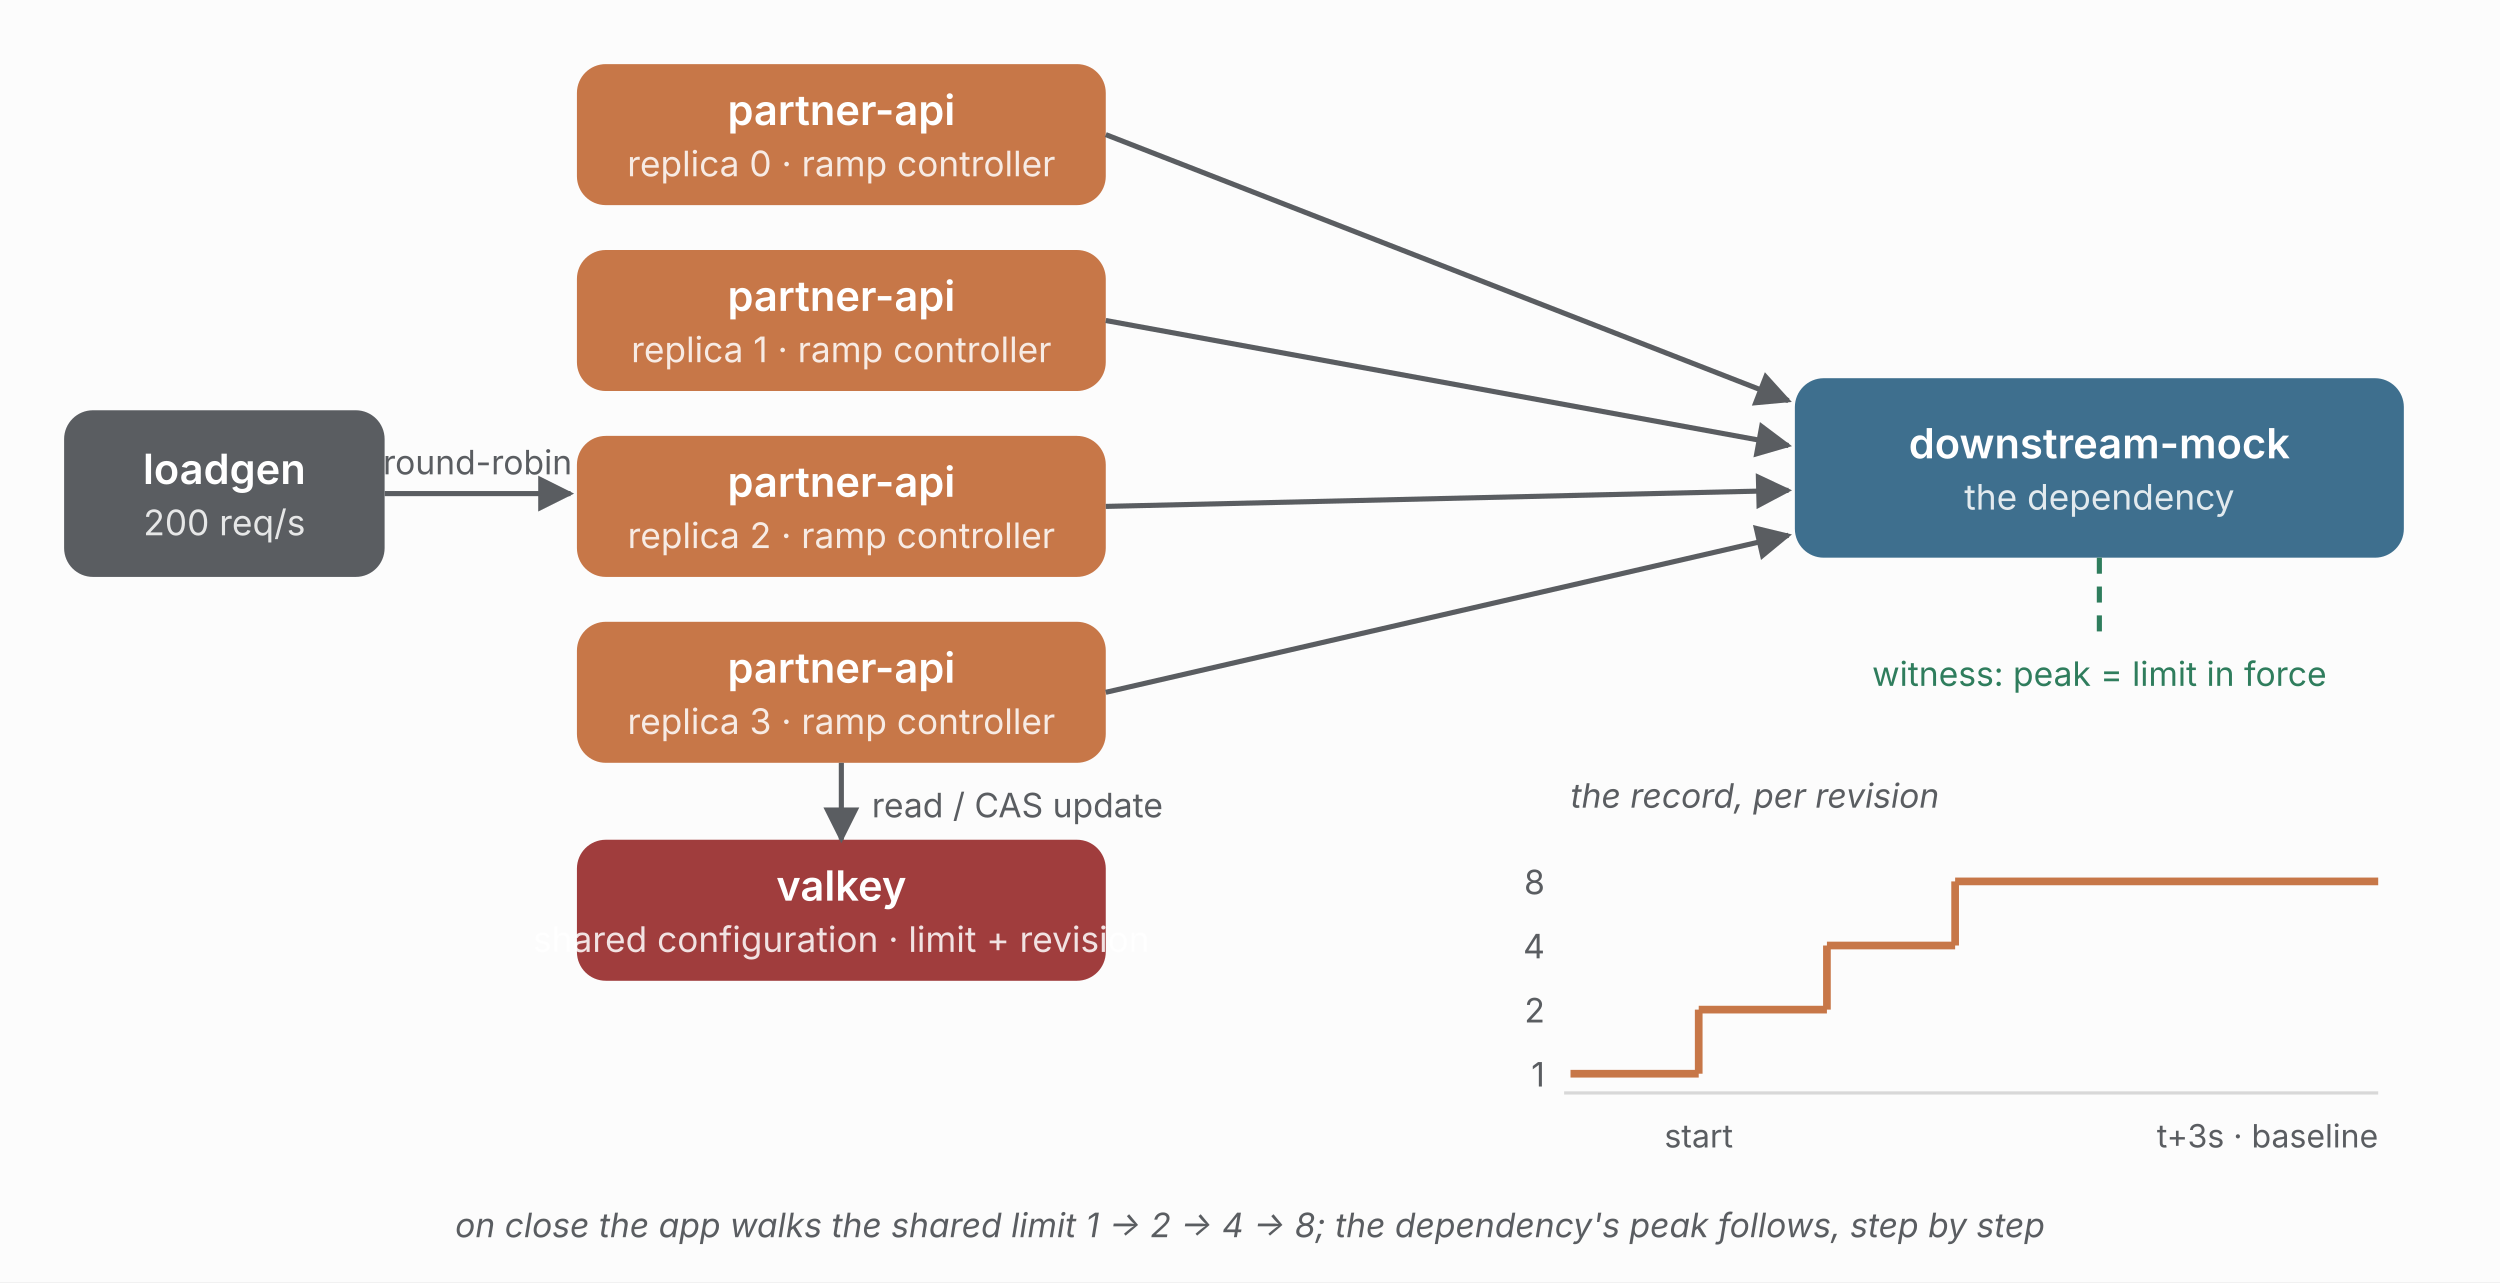
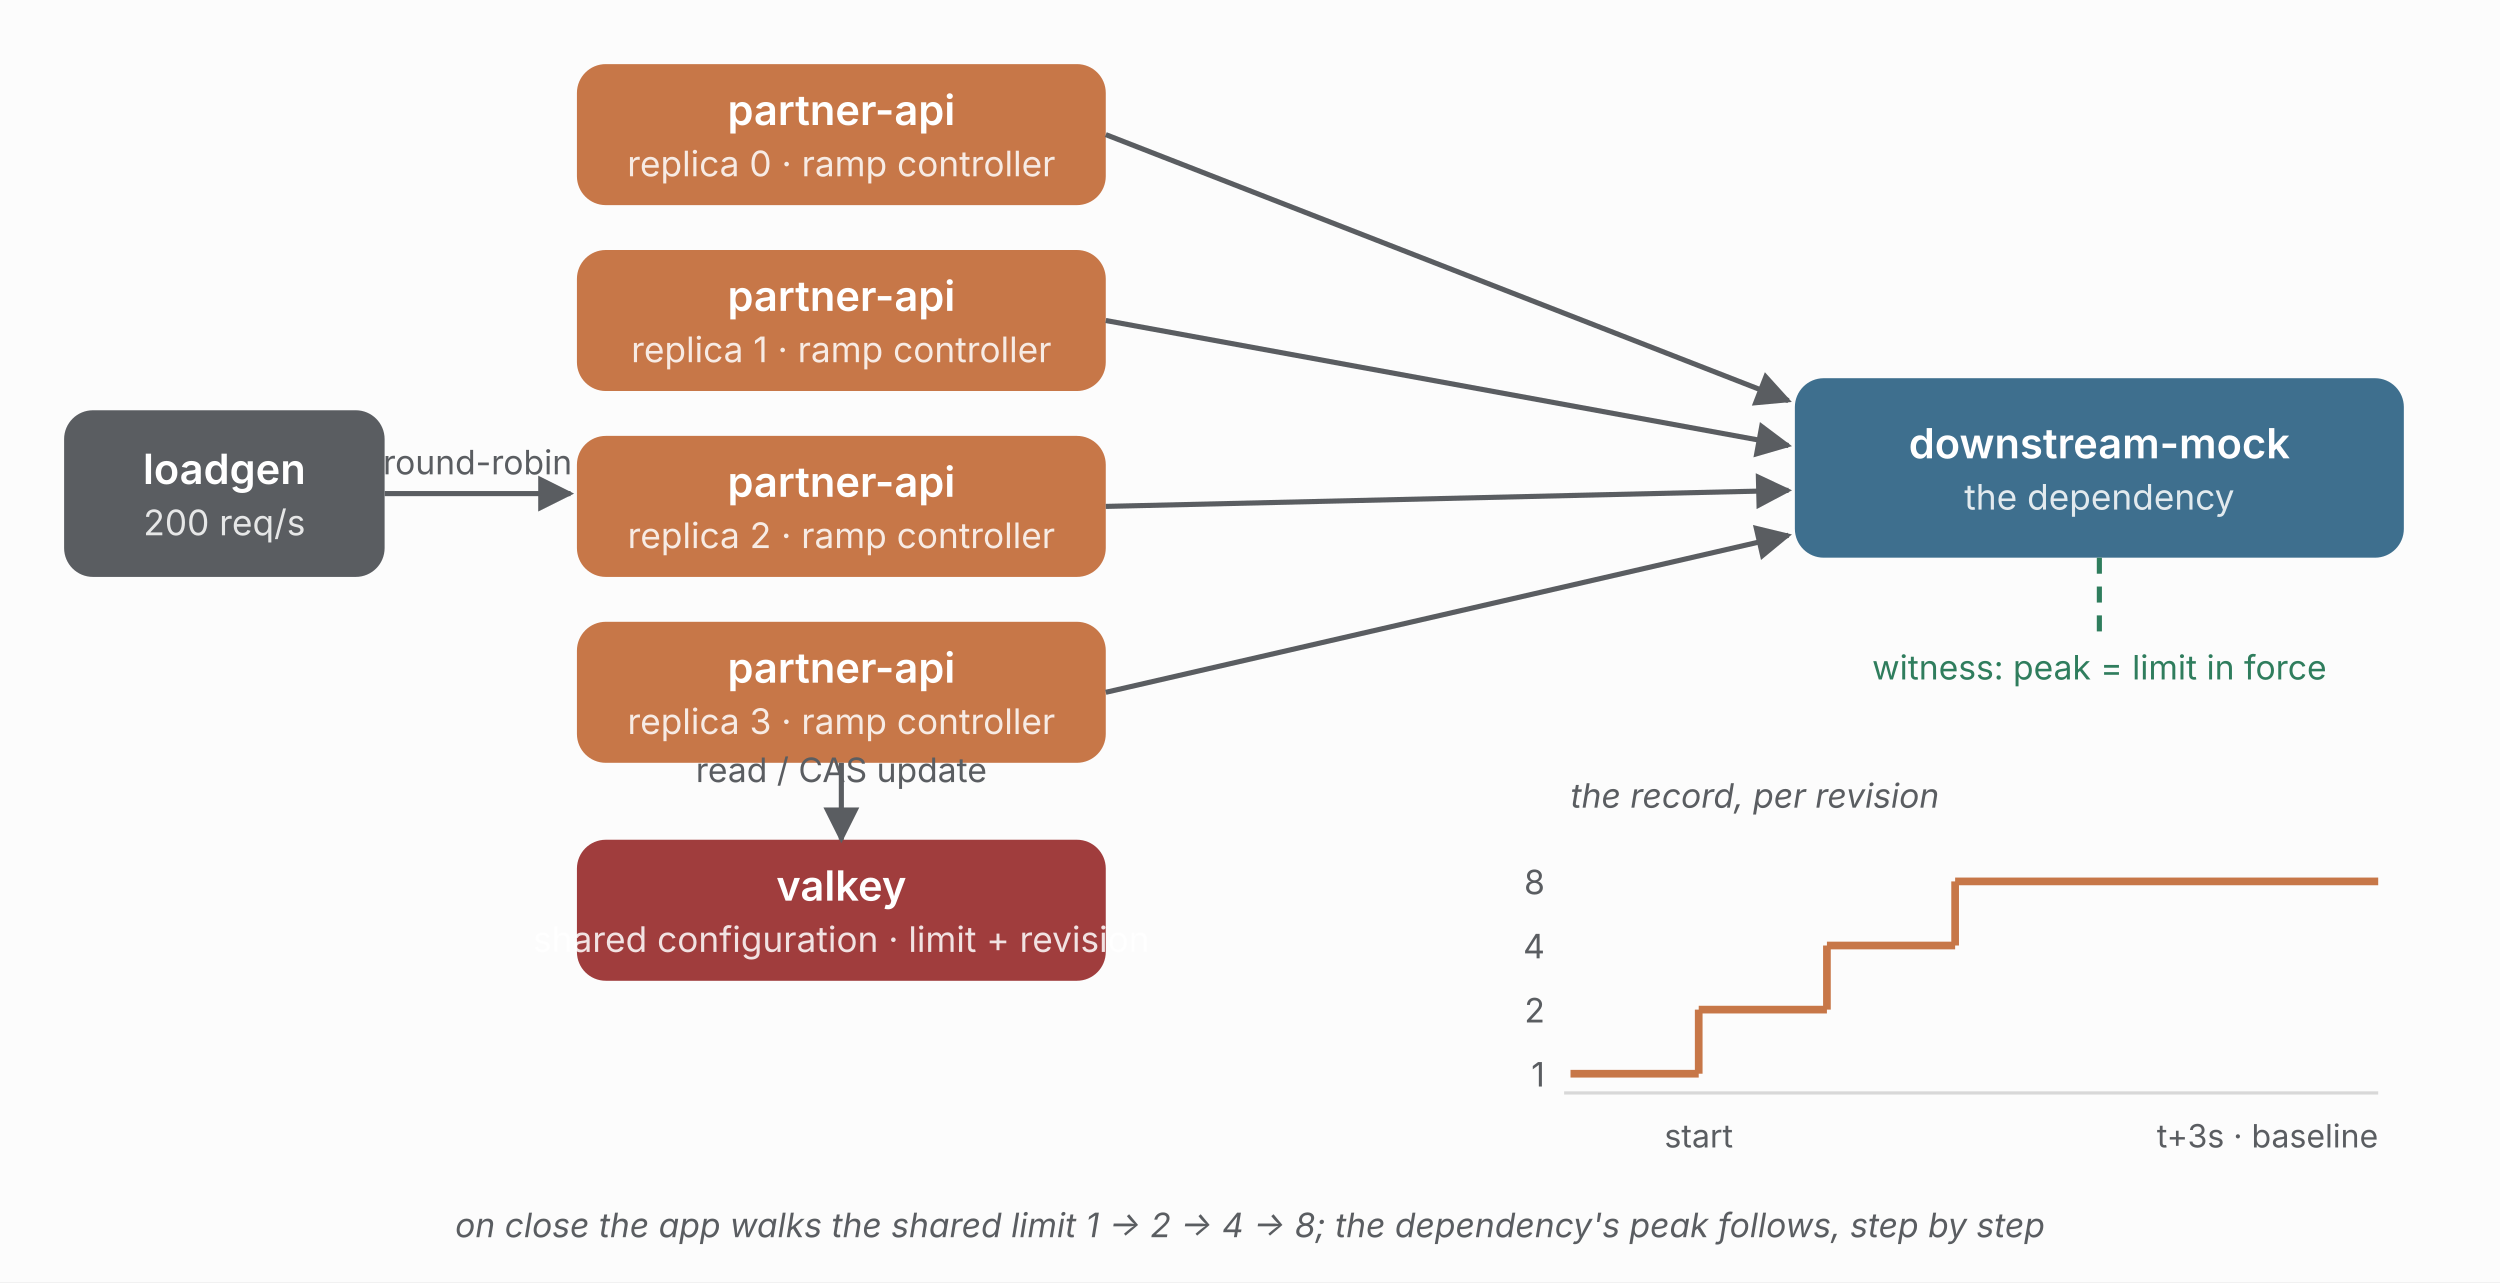
<svg xmlns="http://www.w3.org/2000/svg" viewBox="0 0 780 400" width="780" height="400" font-family="system-ui, -apple-system, 'Segoe UI', sans-serif" role="img">
  <rect width="780" height="400" fill="#fcfcfc" />
  <defs>
    <marker id="arrowhead" viewBox="0 0 10 10" refX="9" refY="5" markerWidth="7" markerHeight="7" orient="auto-start-reverse">
      <path d="M0 0 L10 5 L0 10 z" fill="#5a5d61" />
    </marker>
  </defs>
  <rect x="180" y="20" width="165" height="44" rx="9" fill="#c77748" />
-   <text x="262.5" y="39" text-anchor="middle" fill="#fff" font-size="13" font-weight="600">partner-api</text>
-   <text x="262.5" y="55" text-anchor="middle" fill="#fff" font-size="11" opacity="0.85">replica 0 · ramp controller</text>
+   <text x="262.5" y="39" text-anchor="middle" fill="#fff" font-size="13" font-weight="600" font-family="system-ui, -apple-system, 'Segoe UI', sans-serif">partner-api</text>
+   <text x="262.5" y="55" text-anchor="middle" fill="#fff" font-size="11" opacity="0.85" font-family="system-ui, -apple-system, 'Segoe UI', sans-serif">replica 0 · ramp controller</text>
  <rect x="180" y="78" width="165" height="44" rx="9" fill="#c77748" />
-   <text x="262.5" y="97" text-anchor="middle" fill="#fff" font-size="13" font-weight="600">partner-api</text>
-   <text x="262.5" y="113" text-anchor="middle" fill="#fff" font-size="11" opacity="0.85">replica 1 · ramp controller</text>
+   <text x="262.5" y="97" text-anchor="middle" fill="#fff" font-size="13" font-weight="600" font-family="system-ui, -apple-system, 'Segoe UI', sans-serif">partner-api</text>
+   <text x="262.5" y="113" text-anchor="middle" fill="#fff" font-size="11" opacity="0.85" font-family="system-ui, -apple-system, 'Segoe UI', sans-serif">replica 1 · ramp controller</text>
  <rect x="180" y="136" width="165" height="44" rx="9" fill="#c77748" />
-   <text x="262.5" y="155" text-anchor="middle" fill="#fff" font-size="13" font-weight="600">partner-api</text>
-   <text x="262.5" y="171" text-anchor="middle" fill="#fff" font-size="11" opacity="0.85">replica 2 · ramp controller</text>
+   <text x="262.5" y="155" text-anchor="middle" fill="#fff" font-size="13" font-weight="600" font-family="system-ui, -apple-system, 'Segoe UI', sans-serif">partner-api</text>
+   <text x="262.5" y="171" text-anchor="middle" fill="#fff" font-size="11" opacity="0.85" font-family="system-ui, -apple-system, 'Segoe UI', sans-serif">replica 2 · ramp controller</text>
  <rect x="180" y="194" width="165" height="44" rx="9" fill="#c77748" />
-   <text x="262.5" y="213" text-anchor="middle" fill="#fff" font-size="13" font-weight="600">partner-api</text>
-   <text x="262.5" y="229" text-anchor="middle" fill="#fff" font-size="11" opacity="0.85">replica 3 · ramp controller</text>
+   <text x="262.5" y="213" text-anchor="middle" fill="#fff" font-size="13" font-weight="600" font-family="system-ui, -apple-system, 'Segoe UI', sans-serif">partner-api</text>
+   <text x="262.5" y="229" text-anchor="middle" fill="#fff" font-size="11" opacity="0.85" font-family="system-ui, -apple-system, 'Segoe UI', sans-serif">replica 3 · ramp controller</text>
  <rect x="20" y="128" width="100" height="52" rx="9" fill="#5a5d61" />
-   <text x="70" y="151" text-anchor="middle" fill="#fff" font-size="13" font-weight="600">loadgen</text>
-   <text x="70" y="167" text-anchor="middle" fill="#fff" font-size="11" opacity="0.85">200 req/s</text>
+   <text x="70" y="151" text-anchor="middle" fill="#fff" font-size="13" font-weight="600" font-family="system-ui, -apple-system, 'Segoe UI', sans-serif">loadgen</text>
+   <text x="70" y="167" text-anchor="middle" fill="#fff" font-size="11" opacity="0.85" font-family="system-ui, -apple-system, 'Segoe UI', sans-serif">200 req/s</text>
  <line x1="120" y1="154" x2="178" y2="154" stroke="#5a5d61" stroke-width="1.6" marker-end="url(#arrowhead)" />
-   <text x="149" y="148" text-anchor="middle" fill="#5a5d61" font-size="10.5">round-robin</text>
+   <text x="149" y="148" text-anchor="middle" fill="#5a5d61" font-size="10.5" font-family="system-ui, -apple-system, 'Segoe UI', sans-serif">round-robin</text>
  <rect x="560" y="118" width="190" height="56" rx="9" fill="#3e6f8e" />
-   <text x="655" y="143" text-anchor="middle" fill="#fff" font-size="13" font-weight="600">downstream-mock</text>
-   <text x="655" y="159" text-anchor="middle" fill="#fff" font-size="11" opacity="0.85">the dependency</text>
+   <text x="655" y="143" text-anchor="middle" fill="#fff" font-size="13" font-weight="600" font-family="system-ui, -apple-system, 'Segoe UI', sans-serif">downstream-mock</text>
+   <text x="655" y="159" text-anchor="middle" fill="#fff" font-size="11" opacity="0.85" font-family="system-ui, -apple-system, 'Segoe UI', sans-serif">the dependency</text>
  <line x1="345" y1="42" x2="558" y2="125" stroke="#5a5d61" stroke-width="1.6" marker-end="url(#arrowhead)" />
  <line x1="345" y1="100" x2="558" y2="139" stroke="#5a5d61" stroke-width="1.6" marker-end="url(#arrowhead)" />
  <line x1="345" y1="158" x2="558" y2="153" stroke="#5a5d61" stroke-width="1.6" marker-end="url(#arrowhead)" />
  <line x1="345" y1="216" x2="558" y2="167" stroke="#5a5d61" stroke-width="1.6" marker-end="url(#arrowhead)" />
  <rect x="180" y="262" width="165" height="44" rx="9" fill="#a03d3d" />
-   <text x="262.5" y="281" text-anchor="middle" fill="#fff" font-size="13" font-weight="600">valkey</text>
-   <text x="262.5" y="297" text-anchor="middle" fill="#fff" font-size="11" opacity="0.85">shared configuration · limit + revision</text>
+   <text x="262.5" y="281" text-anchor="middle" fill="#fff" font-size="13" font-weight="600" font-family="system-ui, -apple-system, 'Segoe UI', sans-serif">valkey</text>
+   <text x="262.5" y="297" text-anchor="middle" fill="#fff" font-size="11" opacity="0.85" font-family="system-ui, -apple-system, 'Segoe UI', sans-serif">shared configuration · limit + revision</text>
  <line x1="262.5" y1="238" x2="262.5" y2="262" stroke="#5a5d61" stroke-width="1.6" marker-end="url(#arrowhead)" />
-   <text x="272" y="255" fill="#5a5d61" font-size="10.5">read / CAS update</text>
-   <line x1="655" y1="174" x2="655" y2="200" stroke="#2f7d5d" stroke-width="1.6" stroke-dasharray="5 4" />
-   <text x="655" y="214" text-anchor="middle" fill="#2f7d5d" font-size="10.5">witness: peak = limit in force</text>
-   <text x="490" y="252" fill="#5a5d61" font-size="10.5" font-style="italic">the record, per revision</text>
+   <text x="262.5" y="244" text-anchor="middle" fill="#5a5d61" font-size="10.5" font-family="system-ui, -apple-system, 'Segoe UI', sans-serif">read / CAS update</text>
+   <line x1="655" y1="174" x2="655" y2="198" stroke="#2f7d5d" stroke-width="1.6" stroke-dasharray="5 4" />
+   <text x="655" y="212" text-anchor="middle" fill="#2f7d5d" font-size="10.5" font-family="system-ui, -apple-system, 'Segoe UI', sans-serif">witness: peak = limit in force</text>
+   <text x="490" y="252" fill="#5a5d61" font-size="10.5" font-style="italic" font-family="system-ui, -apple-system, 'Segoe UI', sans-serif">the record, per revision</text>
  <line x1="488" y1="341" x2="742" y2="341" stroke="#d8d8d8" stroke-width="1" />
  <line x1="490" y1="335" x2="530" y2="335" stroke="#c77748" stroke-width="2.4" />
  <line x1="530" y1="335" x2="530" y2="315" stroke="#c77748" stroke-width="2.4" />
  <line x1="530" y1="315" x2="570" y2="315" stroke="#c77748" stroke-width="2.4" />
  <line x1="570" y1="315" x2="570" y2="295" stroke="#c77748" stroke-width="2.4" />
  <line x1="570" y1="295" x2="610" y2="295" stroke="#c77748" stroke-width="2.4" />
  <line x1="610" y1="295" x2="610" y2="275" stroke="#c77748" stroke-width="2.4" />
  <line x1="610" y1="275" x2="742" y2="275" stroke="#c77748" stroke-width="2.4" />
-   <text x="482" y="339" text-anchor="end" fill="#5a5d61" font-size="10.5">1</text>
-   <text x="482" y="319" text-anchor="end" fill="#5a5d61" font-size="10.5">2</text>
-   <text x="482" y="299" text-anchor="end" fill="#5a5d61" font-size="10.5">4</text>
-   <text x="482" y="279" text-anchor="end" fill="#5a5d61" font-size="10.5">8</text>
-   <text x="530" y="358" text-anchor="middle" fill="#5a5d61" font-size="10">start</text>
-   <text x="742" y="358" text-anchor="end" fill="#5a5d61" font-size="10">t+3s · baseline</text>
-   <text x="390" y="386" text-anchor="middle" fill="#5a5d61" font-size="10.5" font-style="italic">on close the app walks the shared limit 1 → 2 → 4 → 8; the dependency's peak follows, step by step</text>
+   <text x="482" y="339" text-anchor="end" fill="#5a5d61" font-size="10.5" font-family="system-ui, -apple-system, 'Segoe UI', sans-serif">1</text>
+   <text x="482" y="319" text-anchor="end" fill="#5a5d61" font-size="10.5" font-family="system-ui, -apple-system, 'Segoe UI', sans-serif">2</text>
+   <text x="482" y="299" text-anchor="end" fill="#5a5d61" font-size="10.5" font-family="system-ui, -apple-system, 'Segoe UI', sans-serif">4</text>
+   <text x="482" y="279" text-anchor="end" fill="#5a5d61" font-size="10.5" font-family="system-ui, -apple-system, 'Segoe UI', sans-serif">8</text>
+   <text x="530" y="358" text-anchor="middle" fill="#5a5d61" font-size="10" font-family="system-ui, -apple-system, 'Segoe UI', sans-serif">start</text>
+   <text x="742" y="358" text-anchor="end" fill="#5a5d61" font-size="10" font-family="system-ui, -apple-system, 'Segoe UI', sans-serif">t+3s · baseline</text>
+   <text x="390" y="386" text-anchor="middle" fill="#5a5d61" font-size="10.5" font-style="italic" font-family="system-ui, -apple-system, 'Segoe UI', sans-serif">on close the app walks the shared limit 1 → 2 → 4 → 8; the dependency's peak follows, step by step</text>
</svg>
